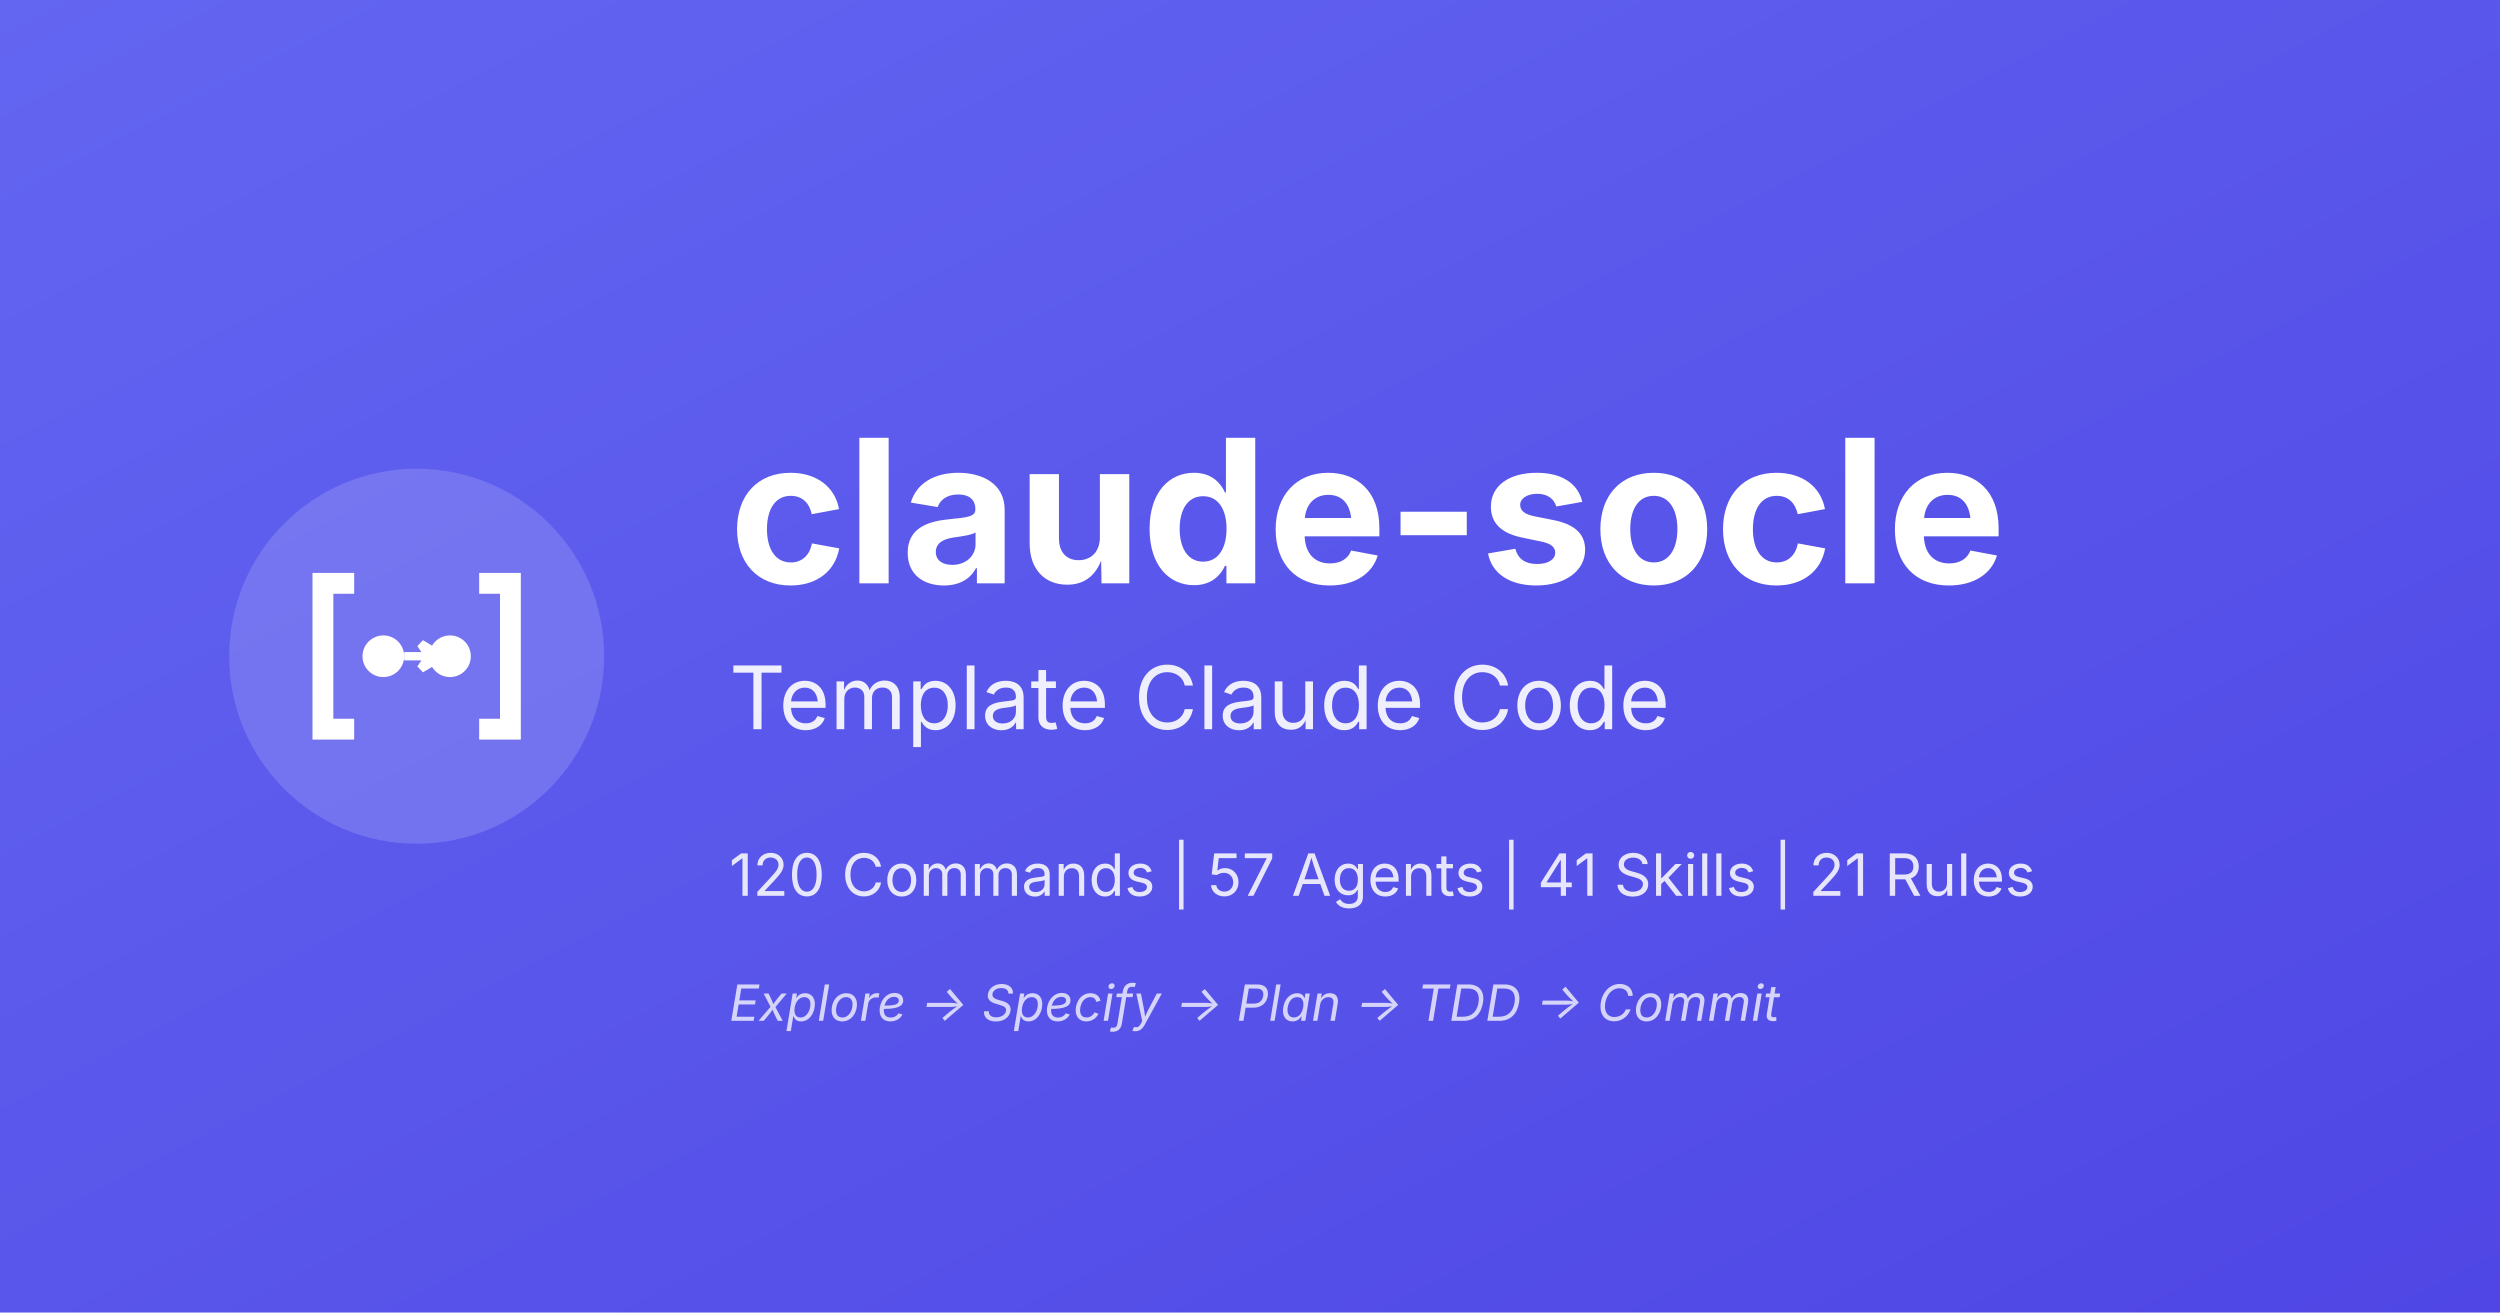
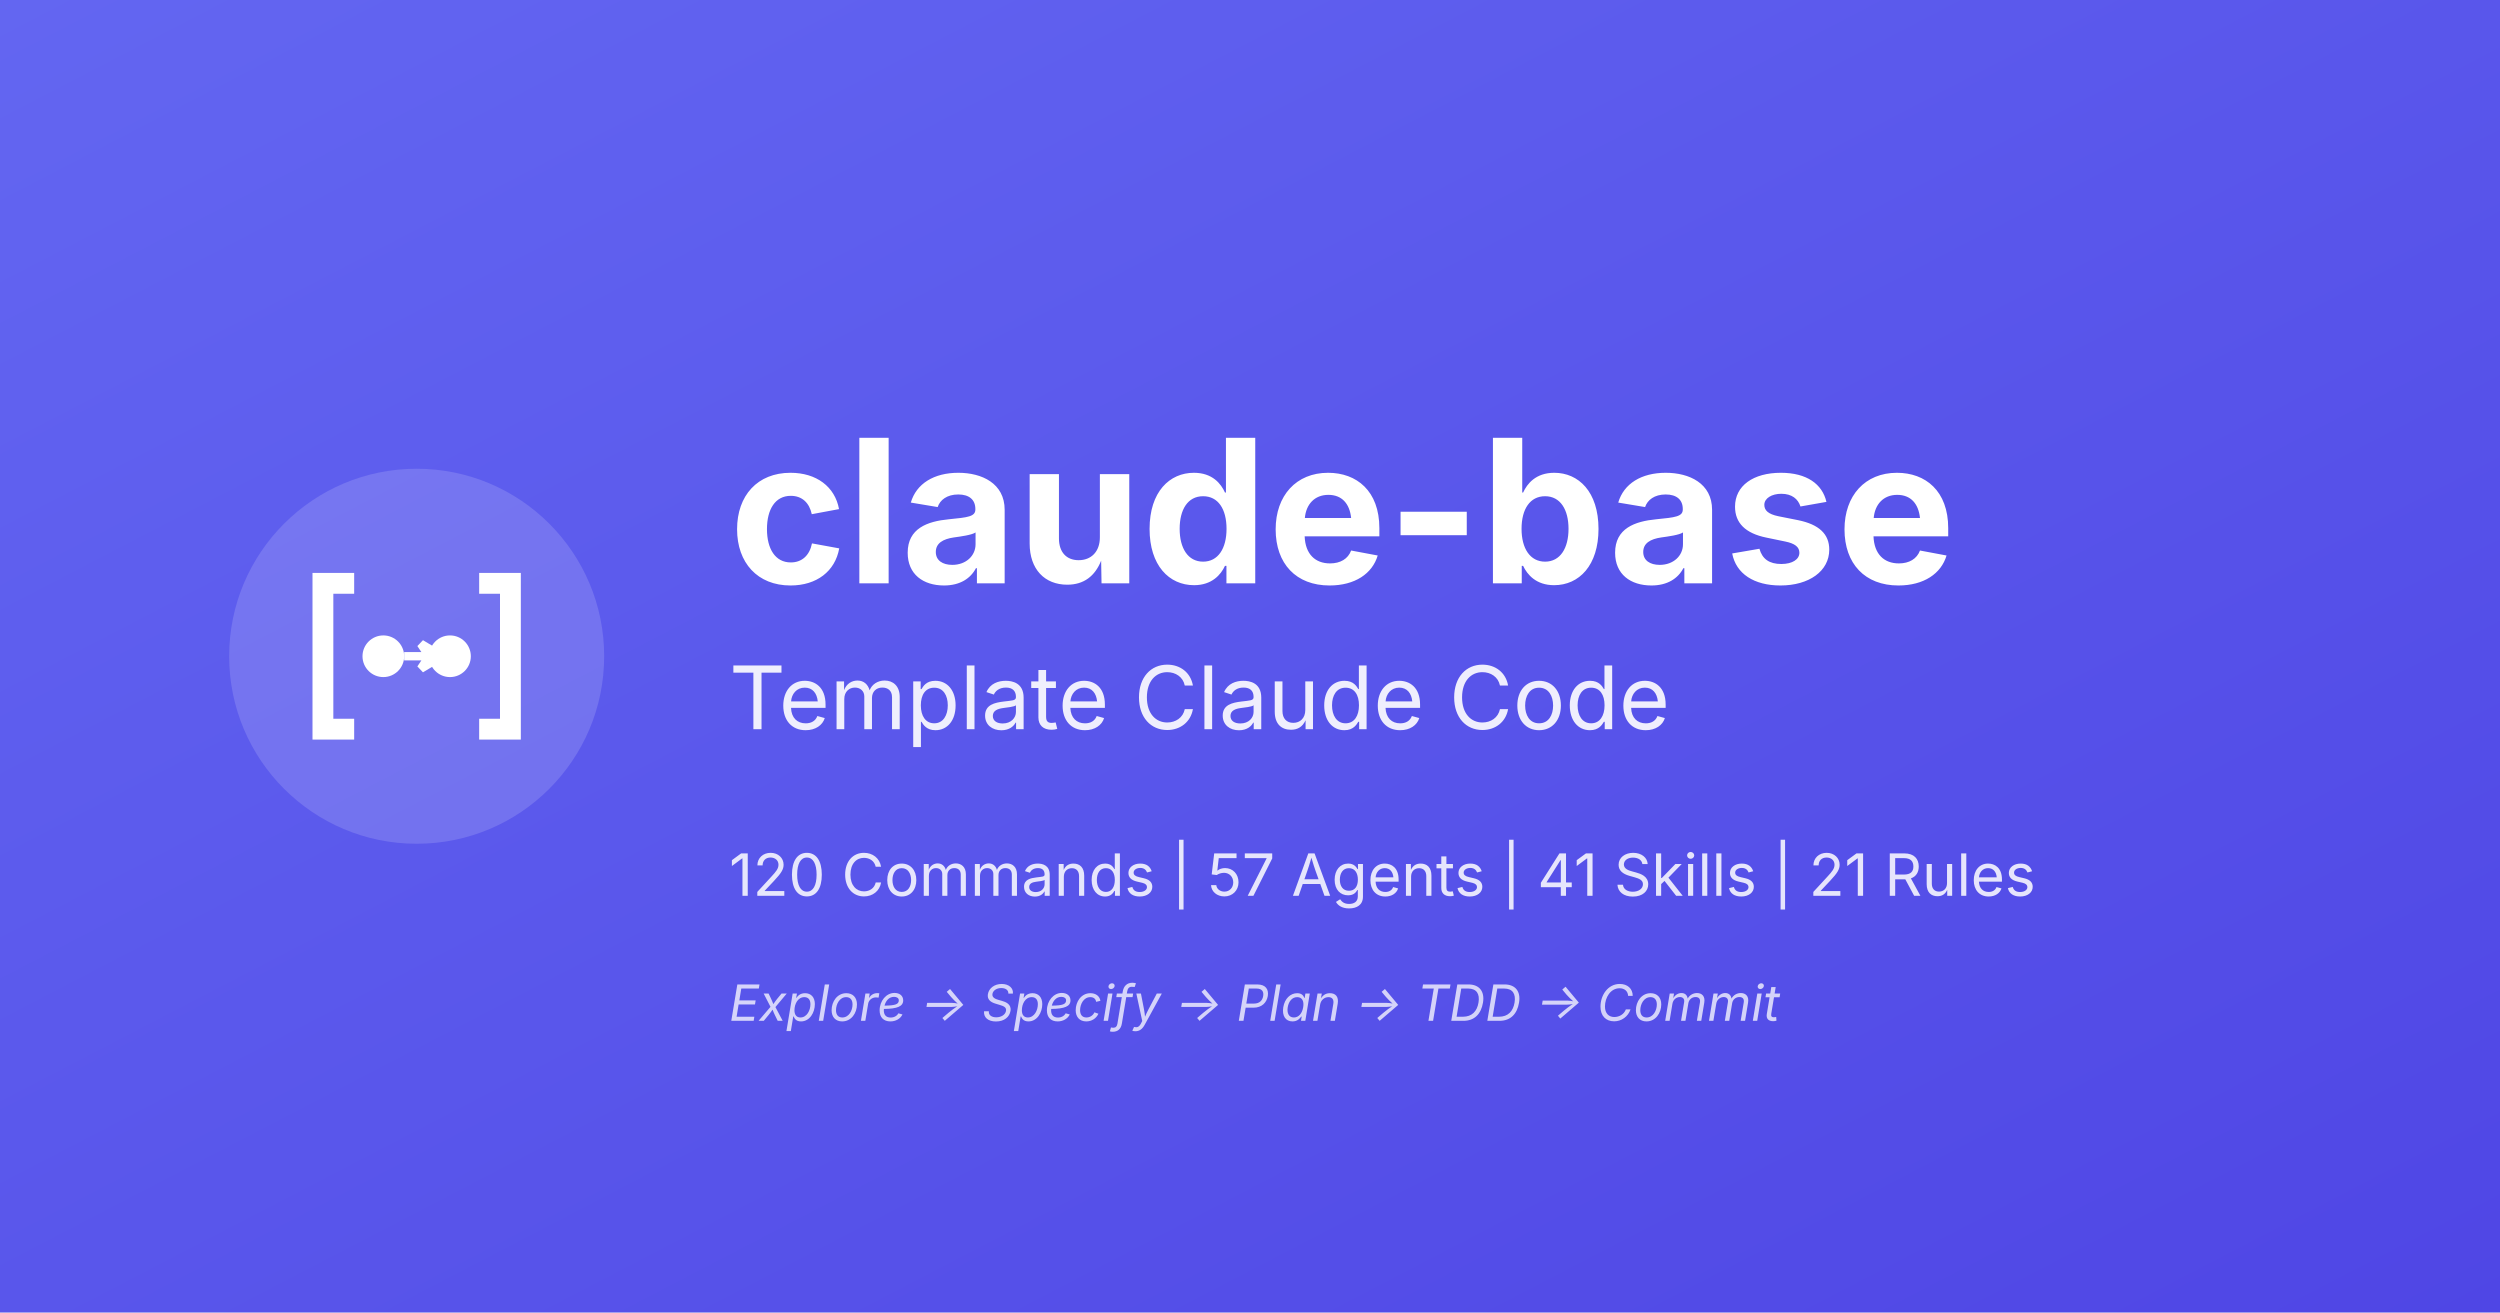
<svg xmlns="http://www.w3.org/2000/svg" viewBox="0 0 1200 630" width="1200" height="630">
  <defs>
    <linearGradient id="bgGradient" x1="0%" y1="0%" x2="100%" y2="100%">
      <stop offset="0%" style="stop-color:#6366f1;stop-opacity:1" />
      <stop offset="100%" style="stop-color:#4f46e5;stop-opacity:1" />
    </linearGradient>
  </defs>
  <rect width="1200" height="630" fill="url(#bgGradient)" />
  <g transform="translate(100, 215)">
    <circle cx="100" cy="100" r="90" fill="white" opacity="0.15" />
    <g fill="white">
      <path d="M50 60 L70 60 L70 70 L60 70 L60 130 L70 130 L70 140 L50 140 Z" />
      <path d="M150 60 L130 60 L130 70 L140 70 L140 130 L130 130 L130 140 L150 140 Z" />
      <circle cx="84" cy="100" r="10" />
      <circle cx="116" cy="100" r="10" />
      <path d="M94 100 L106 100 L102 94 L112 100 L102 106 L106 100" fill="none" stroke="white" stroke-width="4" />
    </g>
  </g>
  <text x="350" y="280" font-family="system-ui, -apple-system, sans-serif" font-size="96" font-weight="bold" fill="white">
-     claude-socle
+     claude-base
  </text>
  <text x="350" y="350" font-family="system-ui, -apple-system, sans-serif" font-size="42" fill="white" opacity="0.9">
    Template Claude Code
  </text>
  <text x="350" y="430" font-family="system-ui, -apple-system, monospace" font-size="28" fill="white" opacity="0.85">
    120 Commands | 57 Agents | 41 Skills | 21 Rules
  </text>
  <text x="350" y="490" font-family="system-ui, -apple-system, sans-serif" font-size="24" fill="white" opacity="0.75" font-style="italic">
    Explore → Specify → Plan → TDD → Commit
  </text>
</svg>
